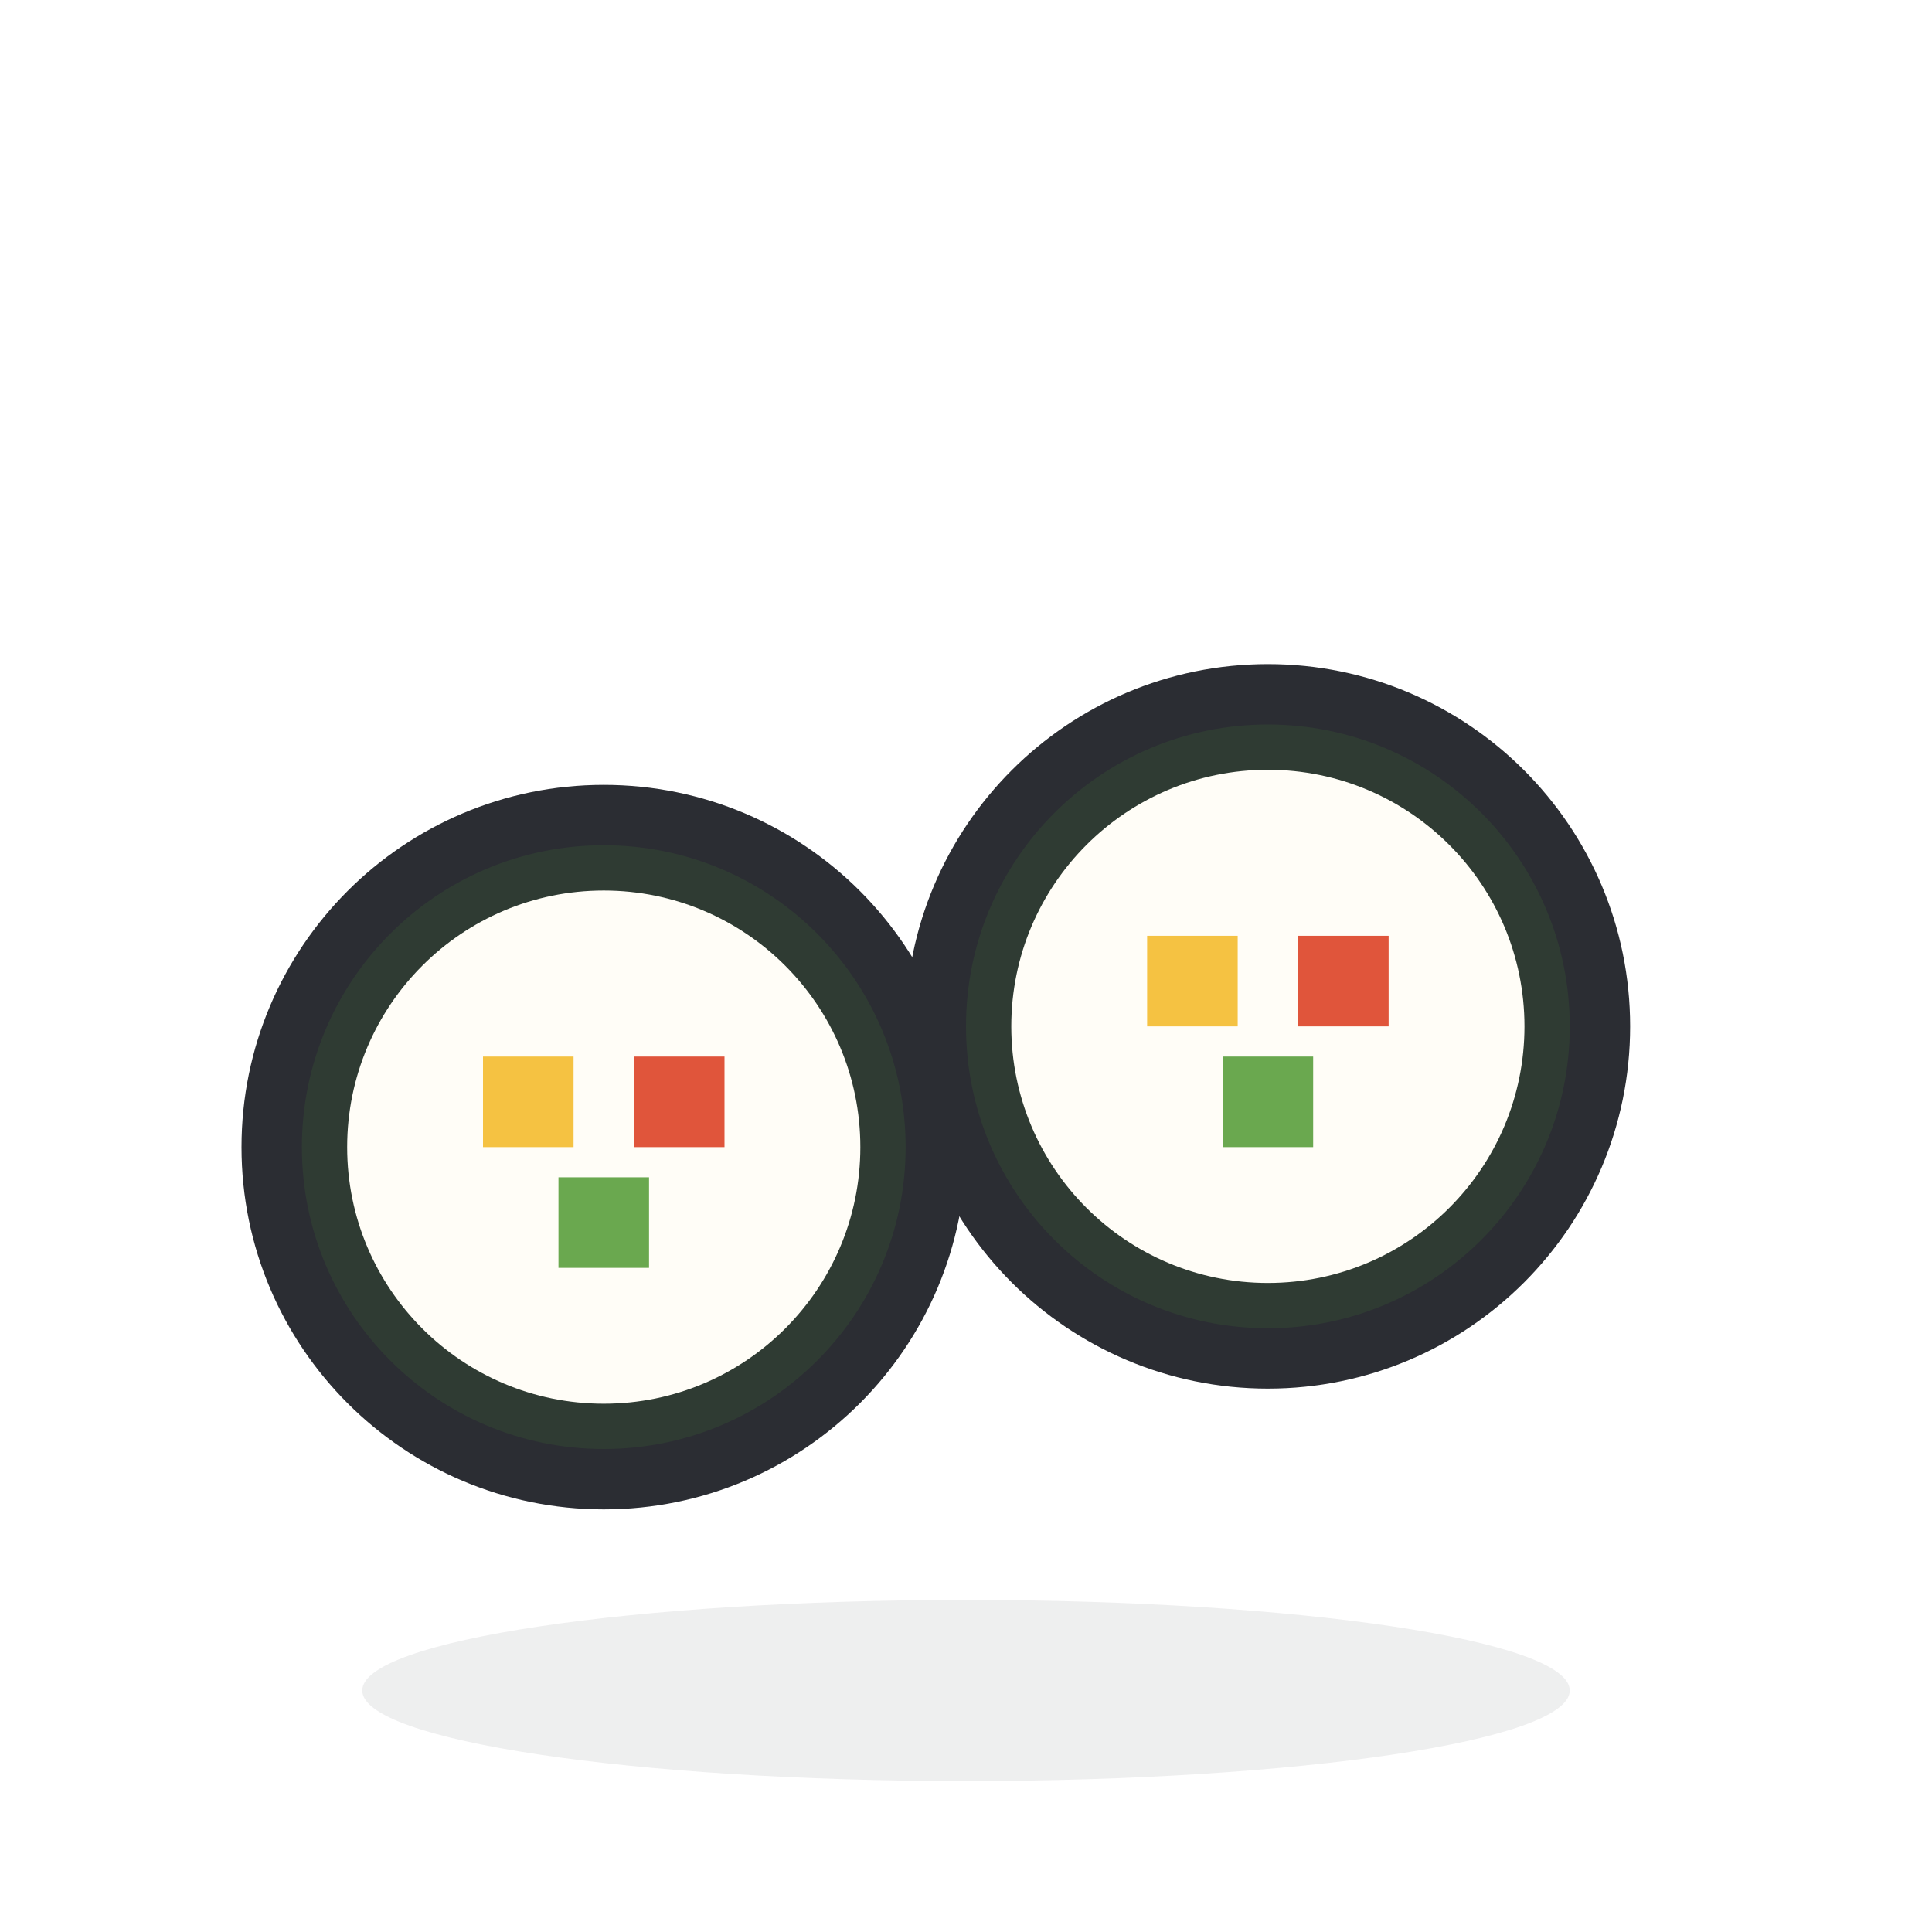
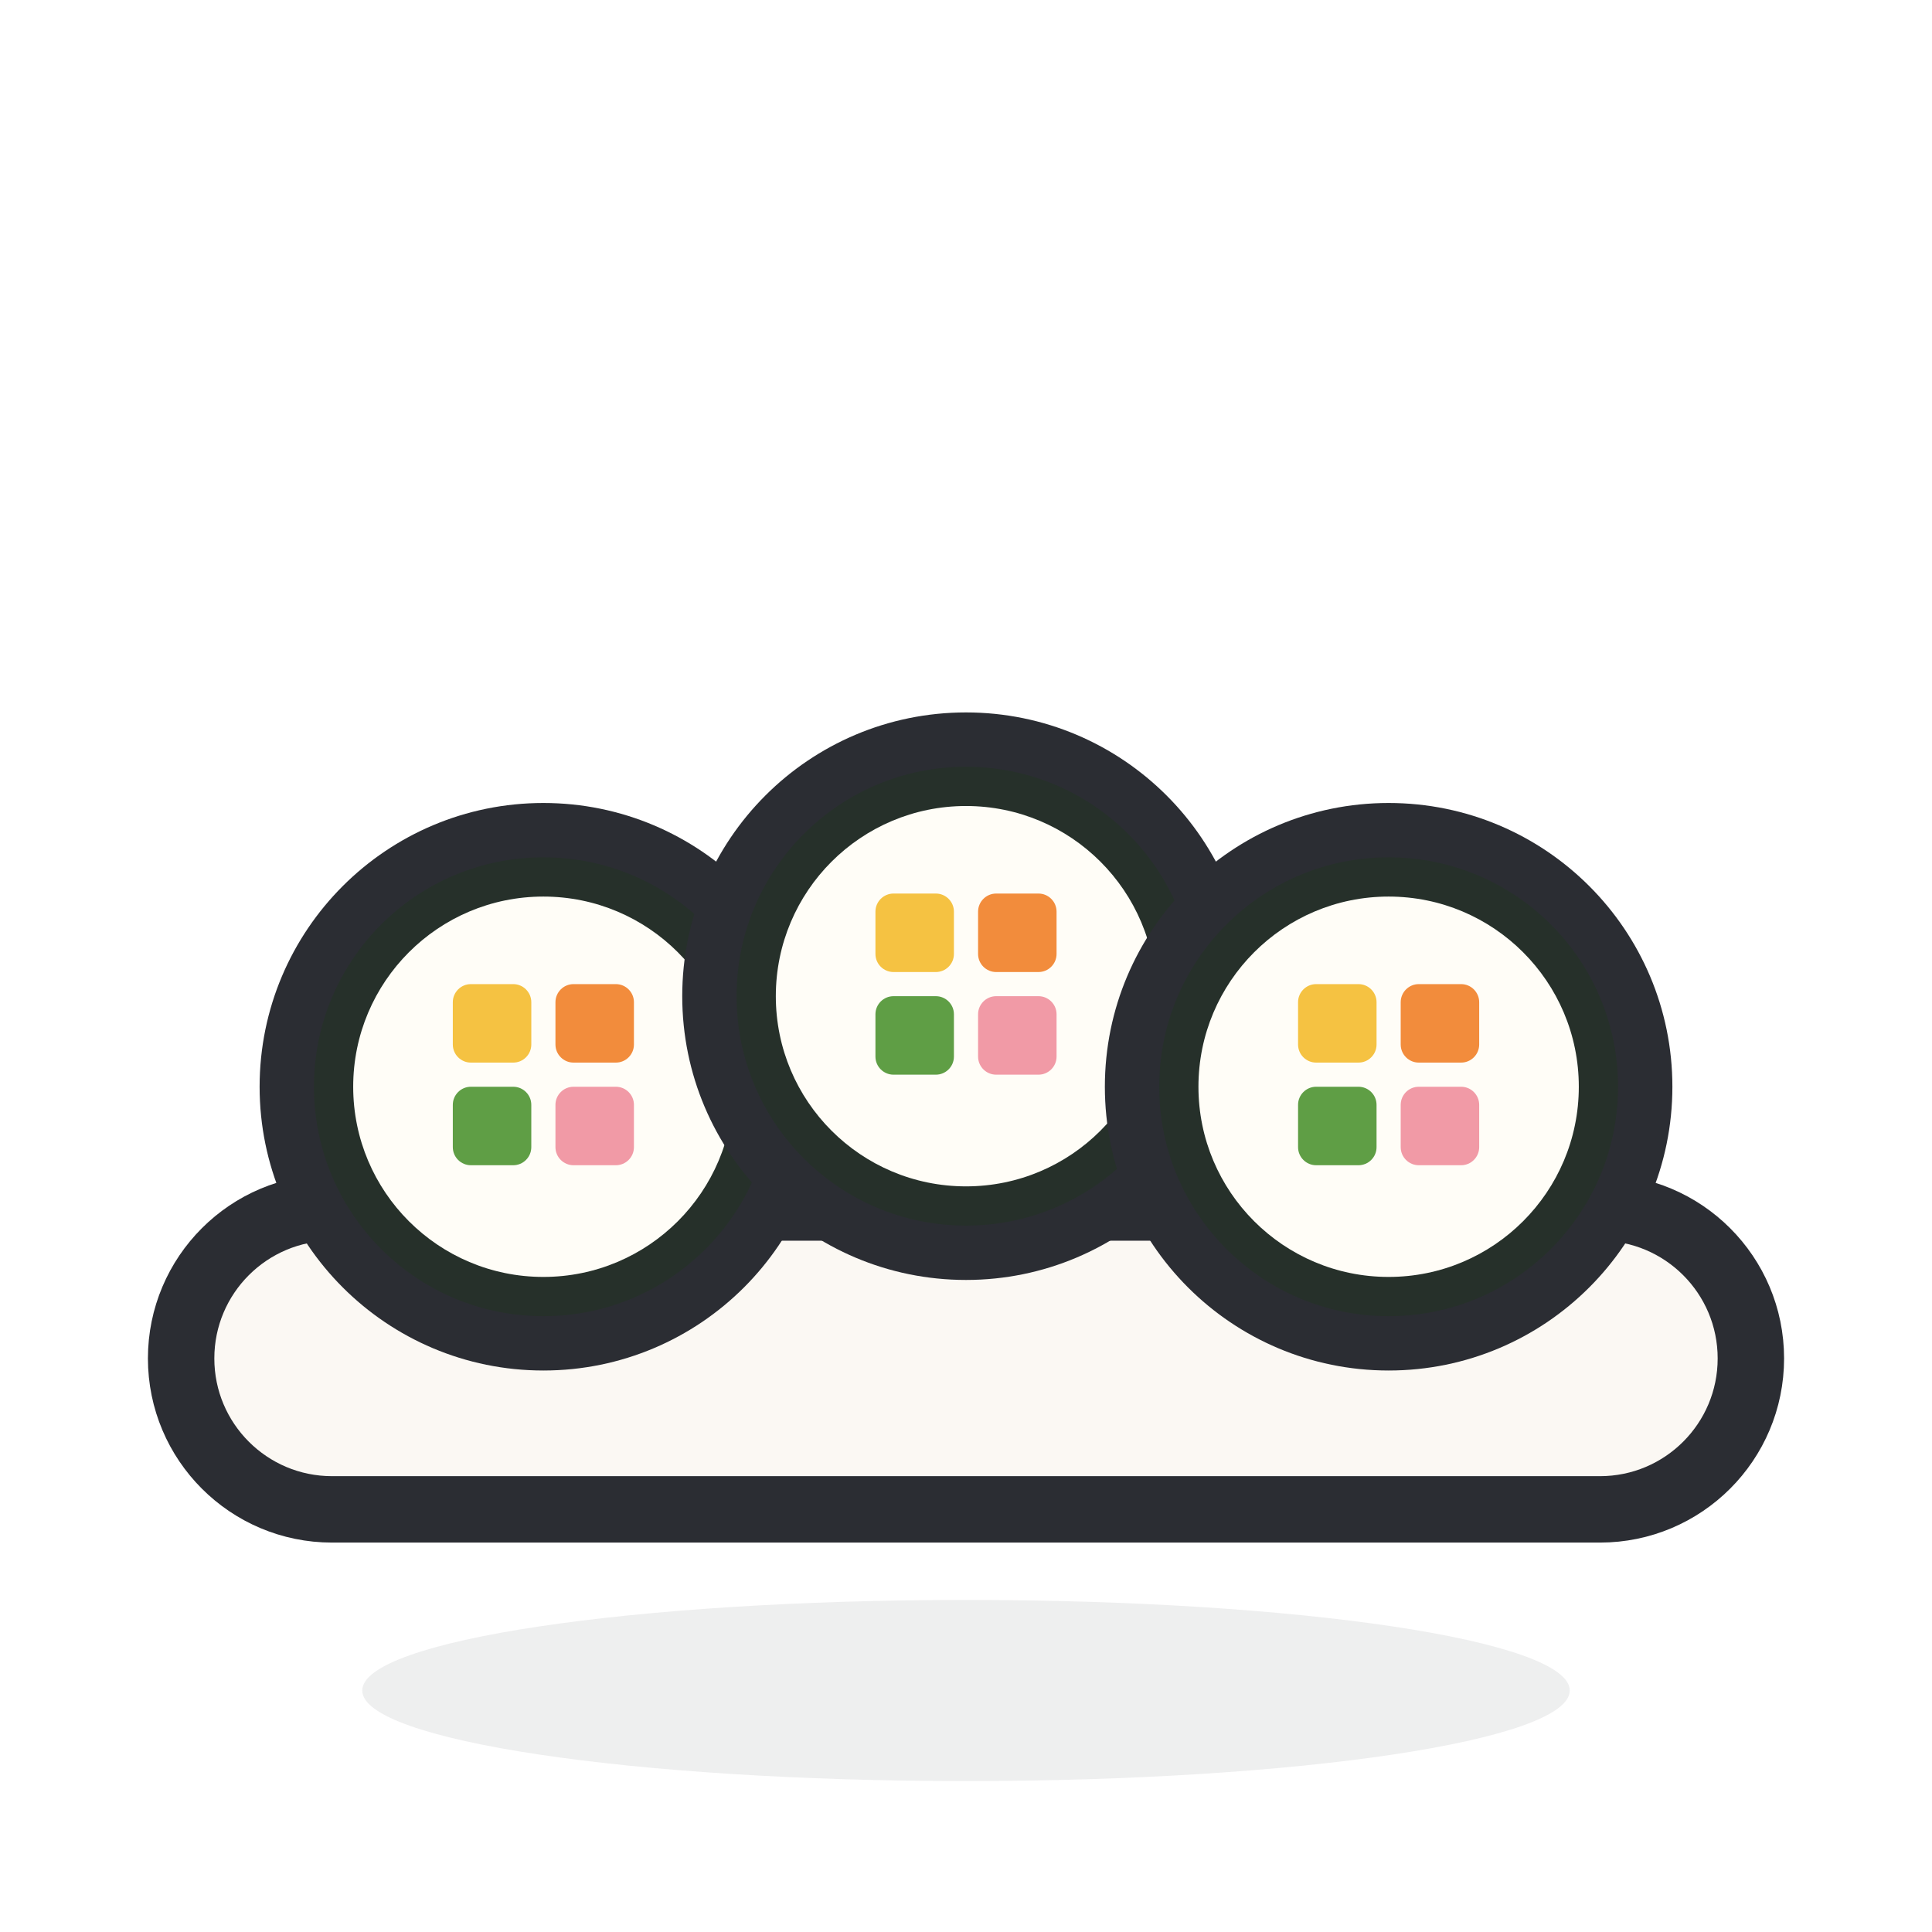
<svg xmlns="http://www.w3.org/2000/svg" viewBox="0 0 64 64">
  <ellipse cx="32" cy="56" rx="20" ry="3" fill="#2b2d33" opacity=".08" />
-   <g fill="#2f3b33" stroke="#2b2d33" stroke-width="2" stroke-linejoin="round" stroke-linecap="round">
-     <circle cx="20" cy="38" r="11" />
+   <g fill="#fbf8f3" stroke="#2b2d33" stroke-width="2.2" stroke-linejoin="round" stroke-linecap="round">
+     <rect x="6" y="40" width="52" height="10" rx="5" />
+   </g>
+   <g fill="#26302a" stroke="#2b2d33" stroke-width="1.8" stroke-linejoin="round" stroke-linecap="round">
+     <circle cx="18" cy="36" r="8.5" />
  </g>
  <g fill="#fffdf7" stroke="none">
-     <circle cx="20" cy="38" r="8.5" />
+     <circle cx="18" cy="36" r="6.3" />
  </g>
  <g fill="#f5c242" stroke="none">
-     <rect x="16" y="35" width="3" height="3" />
+     <rect x="15" y="32.6" width="2.6" height="2.6" rx=".6" />
  </g>
-   <g fill="#e0553b" stroke="none">
-     <rect x="21" y="35" width="3" height="3" />
+   <g fill="#f28c3c" stroke="none">
+     <rect x="18.4" y="32.6" width="2.6" height="2.6" rx=".6" />
  </g>
-   <g fill="#6aa84f" stroke="none">
-     <rect x="18.5" y="39" width="3" height="3" />
+   <g fill="#5f9e45" stroke="none">
+     <rect x="15" y="36" width="2.6" height="2.6" rx=".6" />
  </g>
-   <g fill="#2f3b33" stroke="#2b2d33" stroke-width="2" stroke-linejoin="round" stroke-linecap="round">
-     <circle cx="42" cy="34" r="11" />
+   <g fill="#f19aa6" stroke="none">
+     <rect x="18.4" y="36" width="2.6" height="2.6" rx=".6" />
+   </g>
+   <g fill="#26302a" stroke="#2b2d33" stroke-width="1.8" stroke-linejoin="round" stroke-linecap="round">
+     <circle cx="32" cy="33" r="8.5" />
  </g>
  <g fill="#fffdf7" stroke="none">
-     <circle cx="42" cy="34" r="8.5" />
+     <circle cx="32" cy="33" r="6.3" />
  </g>
  <g fill="#f5c242" stroke="none">
-     <rect x="38" y="31" width="3" height="3" />
+     <rect x="29" y="29.6" width="2.6" height="2.6" rx=".6" />
  </g>
-   <g fill="#e0553b" stroke="none">
-     <rect x="43" y="31" width="3" height="3" />
+   <g fill="#f28c3c" stroke="none">
+     <rect x="32.4" y="29.6" width="2.6" height="2.6" rx=".6" />
  </g>
-   <g fill="#6aa84f" stroke="none">
-     <rect x="40.5" y="35" width="3" height="3" />
+   <g fill="#5f9e45" stroke="none">
+     <rect x="29" y="33" width="2.6" height="2.6" rx=".6" />
+   </g>
+   <g fill="#f19aa6" stroke="none">
+     <rect x="32.4" y="33" width="2.6" height="2.6" rx=".6" />
+   </g>
+   <g fill="#26302a" stroke="#2b2d33" stroke-width="1.8" stroke-linejoin="round" stroke-linecap="round">
+     <circle cx="46" cy="36" r="8.5" />
+   </g>
+   <g fill="#fffdf7" stroke="none">
+     <circle cx="46" cy="36" r="6.3" />
+   </g>
+   <g fill="#f5c242" stroke="none">
+     <rect x="43" y="32.6" width="2.6" height="2.6" rx=".6" />
+   </g>
+   <g fill="#f28c3c" stroke="none">
+     <rect x="46.4" y="32.6" width="2.6" height="2.6" rx=".6" />
+   </g>
+   <g fill="#5f9e45" stroke="none">
+     <rect x="43" y="36" width="2.6" height="2.6" rx=".6" />
+   </g>
+   <g fill="#f19aa6" stroke="none">
+     <rect x="46.4" y="36" width="2.6" height="2.6" rx=".6" />
  </g>
</svg>
